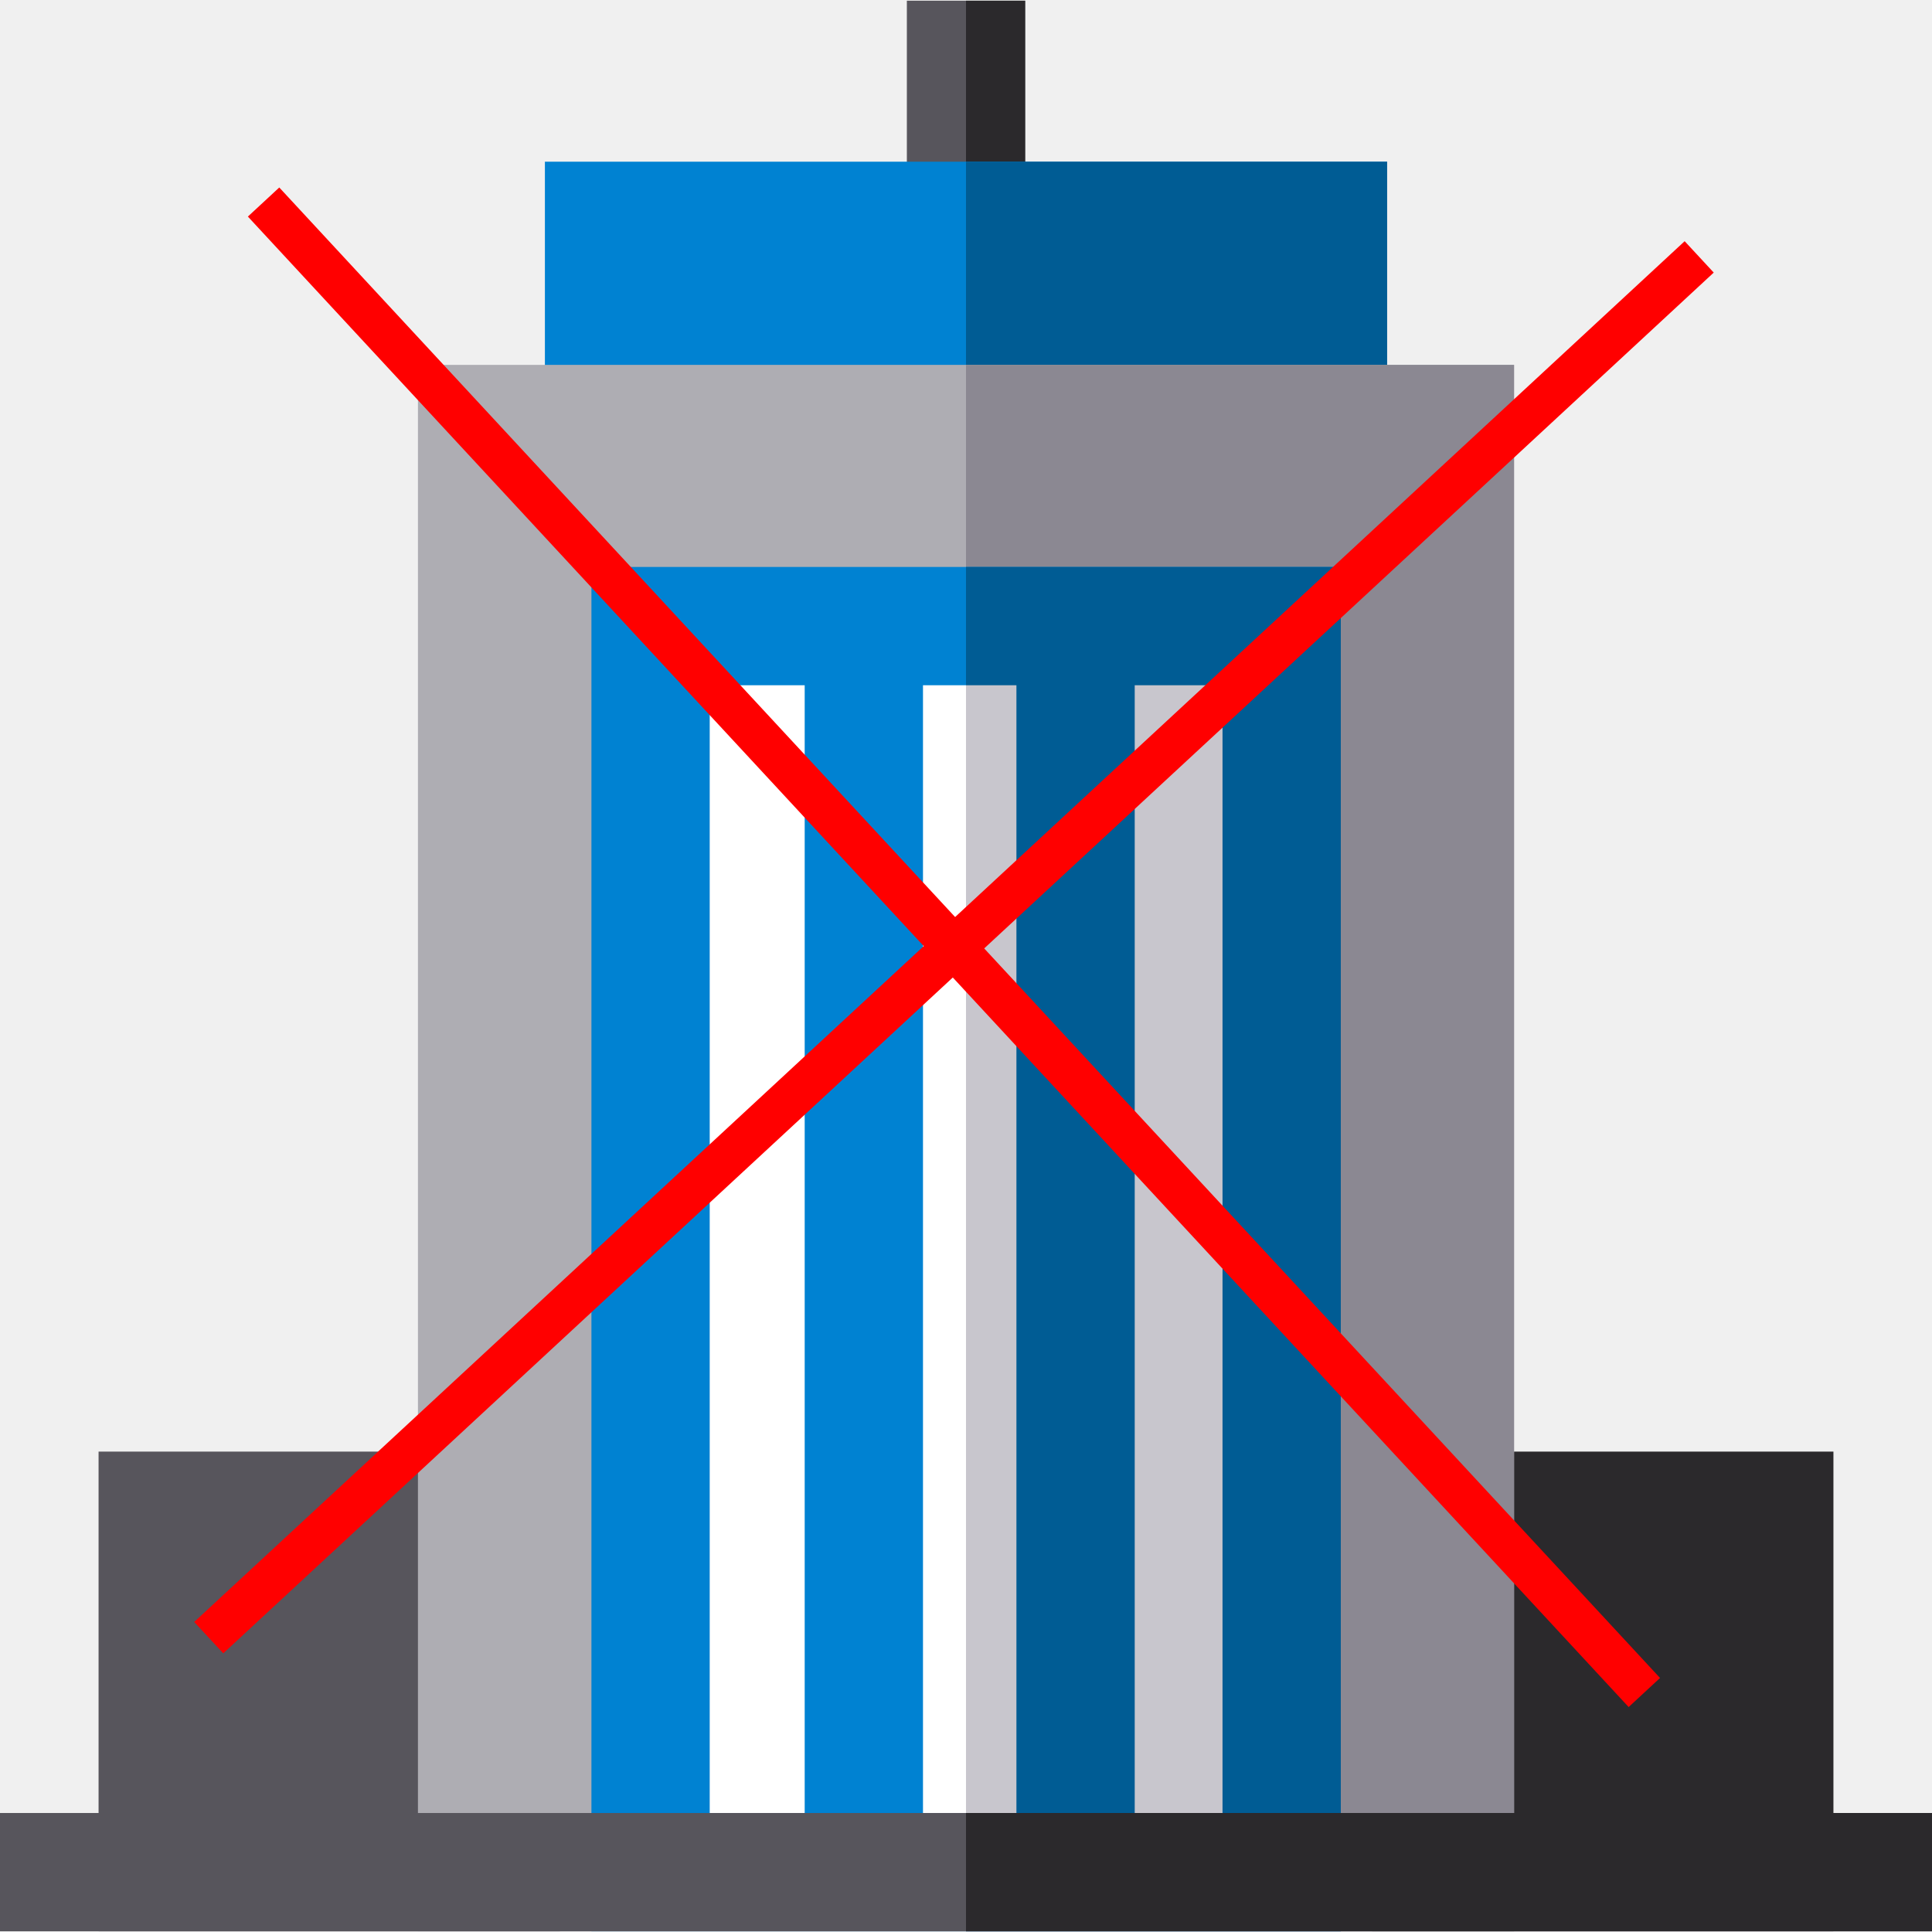
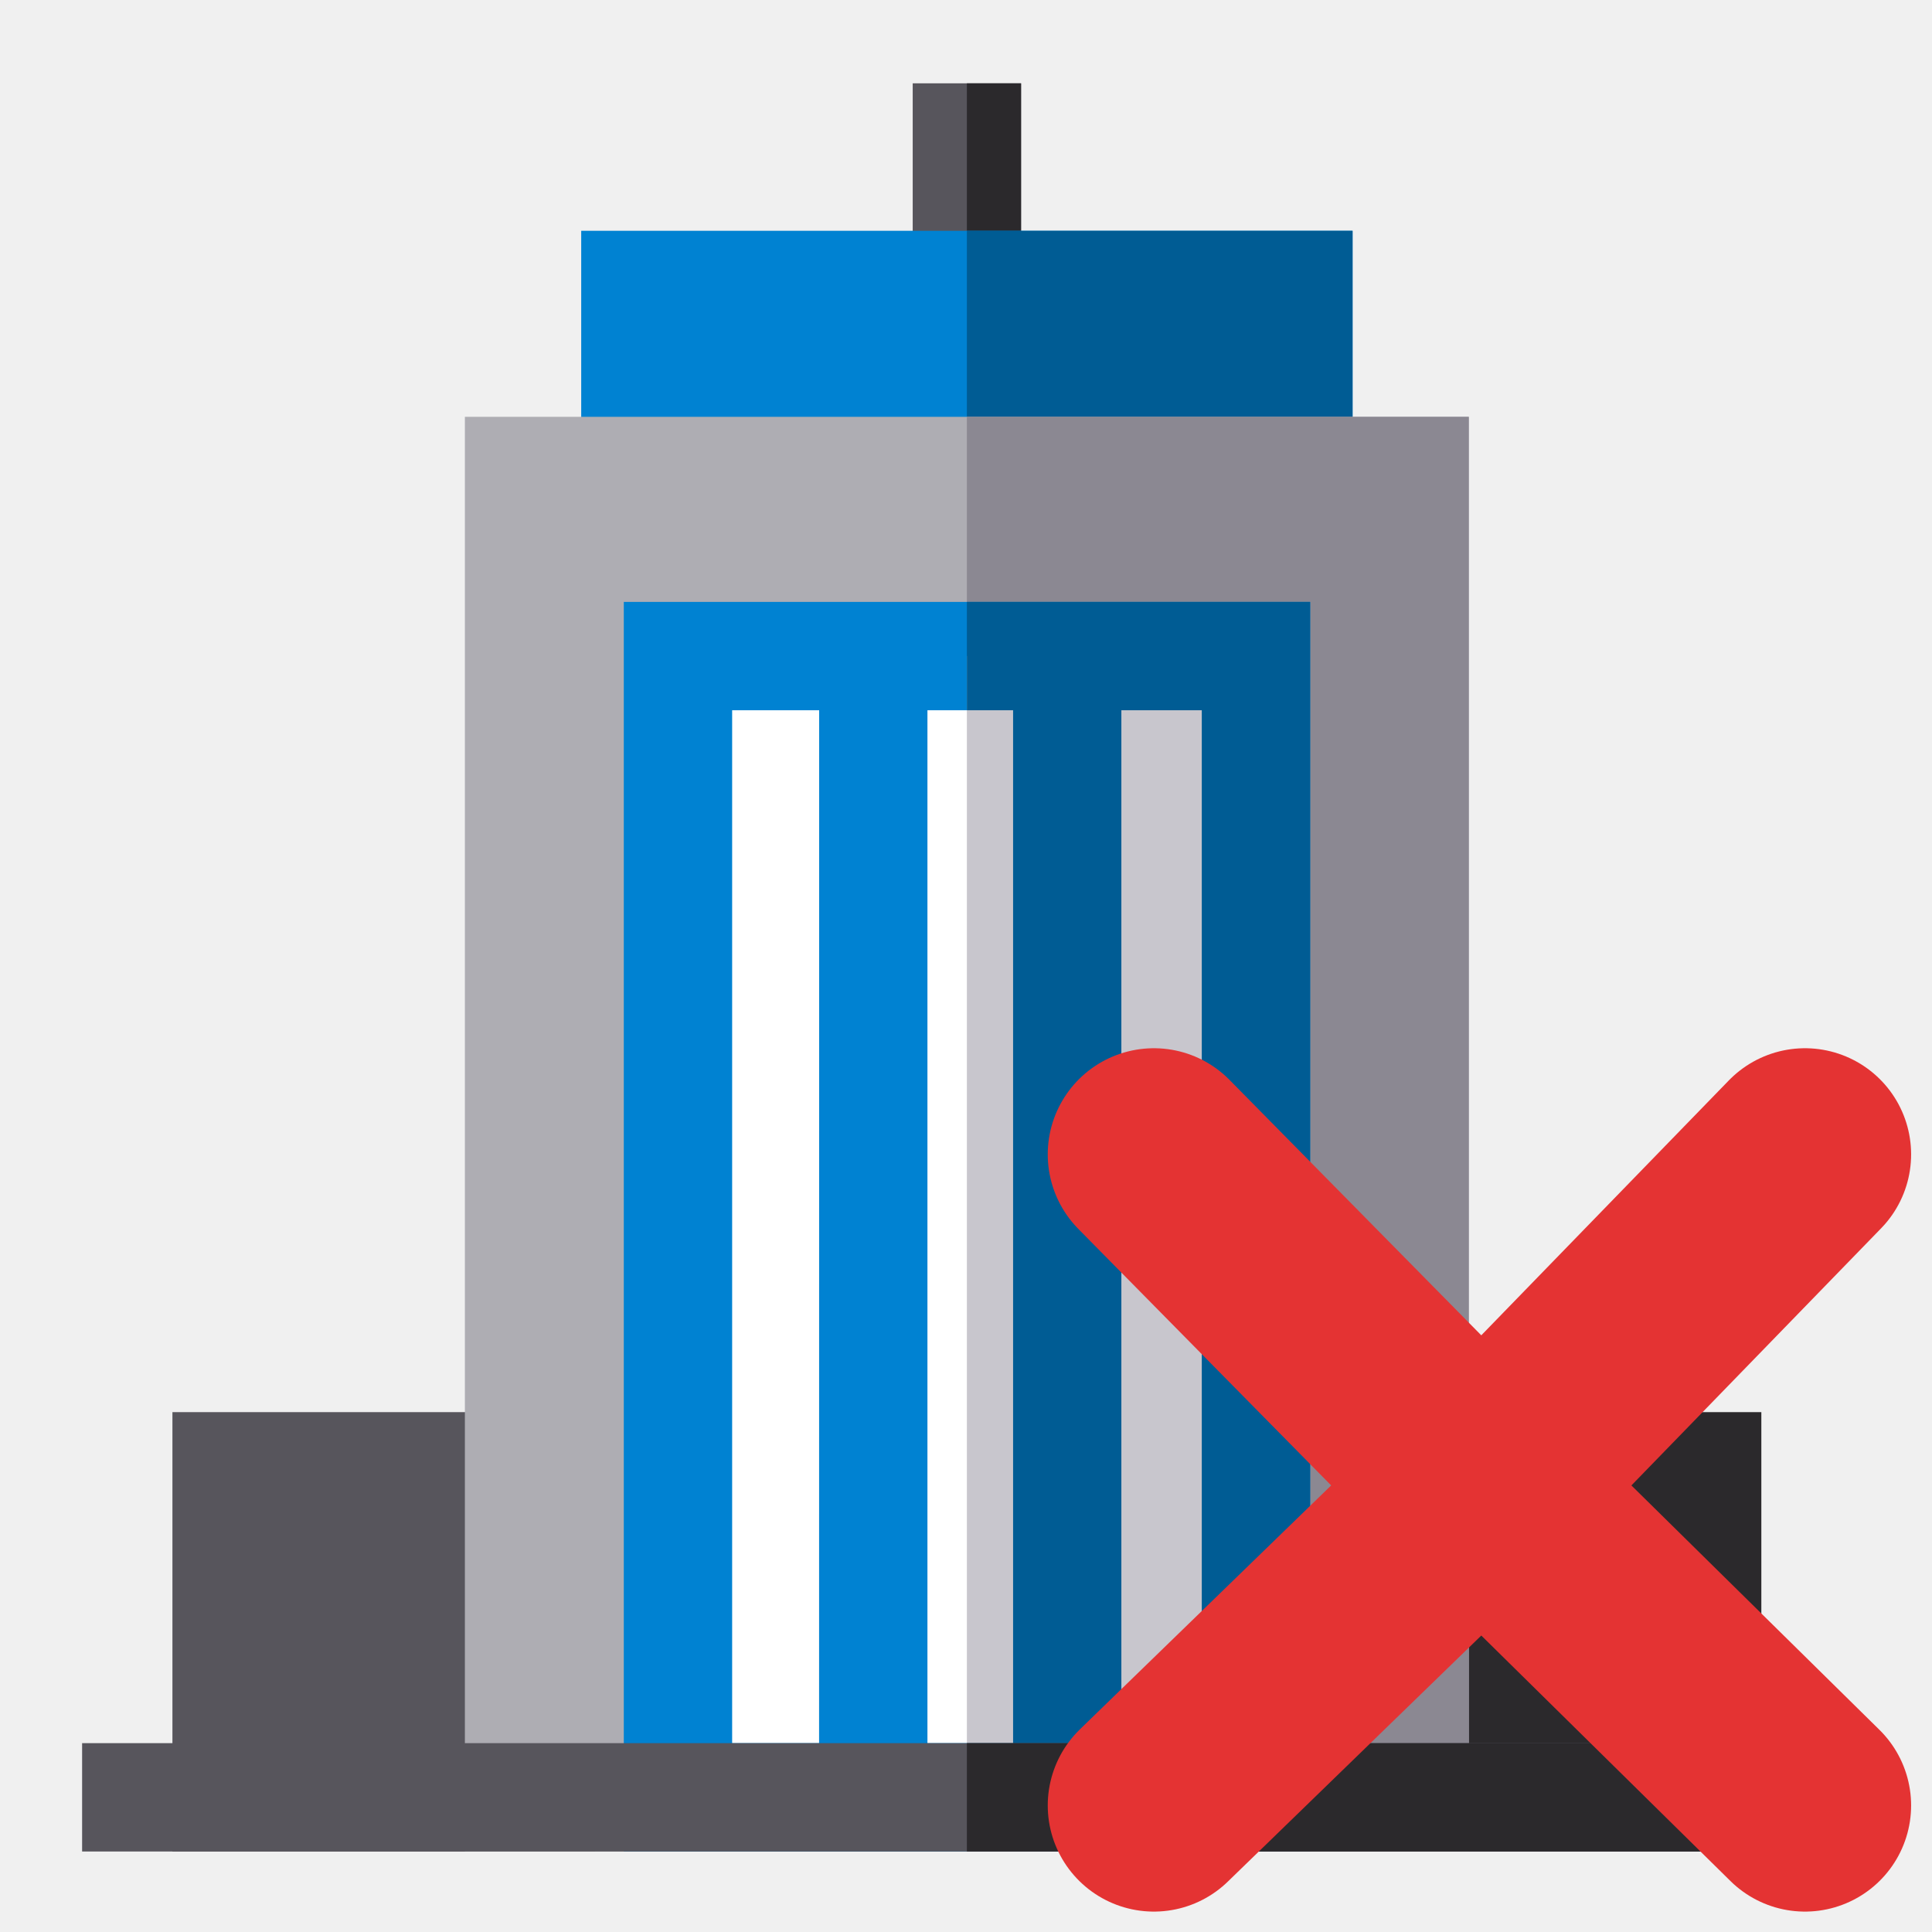
- <svg xmlns="http://www.w3.org/2000/svg" version="1.1" id="Layer_1" x="0px" y="0px" viewBox="0 0 512 512" style="enable-background:new 0 0 512 512;" xml:space="preserve">
-   <defs id="defs885" />
-   <rect x="26.122" y="384.69" style="fill:#57555C;" width="122.264" height="127.122" id="rect824" />
-   <rect x="363.614" y="384.69" style="fill:#2B292C;" width="122.264" height="127.122" id="rect826" />
-   <rect x="240.327" y="0.184" style="fill:#57555C;" width="31.347" height="58.342" id="rect828" />
-   <rect x="256" y="0.184" style="fill:#2B292C;" width="15.673" height="58.342" id="rect830" />
-   <rect x="144.405" y="42.851" style="fill:#0082D2;" width="223.19" height="85.191" id="rect832" />
-   <rect x="256" y="42.851" style="fill:#005C94;" width="111.595" height="85.191" id="rect834" />
-   <rect x="110.759" y="96.695" style="fill:#AEADB3;" width="290.482" height="415.117" id="rect836" />
-   <rect x="256" y="96.695" style="fill:#8B8892;" width="145.241" height="415.117" id="rect838" />
-   <rect x="172.408" y="165.919" style="fill:#FFFFFF;" width="167.246" height="330.219" id="rect840" />
-   <path style="fill:#0082D2;" d="M156.735,150.25v361.566h198.593V150.25H156.735z M213.253,480.469h-25.172V181.597h25.172V480.469z   M269.364,480.469H244.6V181.597h24.764V480.469z M323.981,480.469h-23.27V181.597h23.27V480.469z" id="path842" />
-   <rect x="256" y="165.919" style="fill:#C8C6CD;" width="83.655" height="330.219" id="rect844" />
-   <path style="fill:#005C94;" d="M256,150.25v31.347h13.364v298.872H256v31.347h99.328V150.25H256z M323.981,480.469h-23.27V181.597  h23.27V480.469z" id="path846" />
-   <rect y="480.465" style="fill:#57555C;" width="512" height="31.347" id="rect848" />
-   <rect x="256" y="480.465" style="fill:#2B292C;" width="256" height="31.347" id="rect850" />
-   <g id="g852">
- </g>
-   <g id="g854">
- </g>
-   <g id="g856">
- </g>
-   <g id="g858">
- </g>
-   <g id="g860">
- </g>
-   <g id="g862">
- </g>
-   <g id="g864">
- </g>
-   <g id="g866">
- </g>
-   <g id="g868">
- </g>
-   <g id="g870">
- </g>
-   <g id="g872">
- </g>
-   <g id="g874">
- </g>
-   <g id="g876">
- </g>
-   <g id="g878">
- </g>
-   <g id="g880">
- </g>
-   <path style="fill:none;stroke:#ff0000;stroke-width:11.339;stroke-linecap:butt;stroke-linejoin:miter;stroke-opacity:1;stroke-miterlimit:4;stroke-dasharray:none" d="M 450.305,68.078 55.313,433.994" id="path1065" />
-   <path style="fill:none;stroke:#ff0000;stroke-width:11.339;stroke-linecap:butt;stroke-linejoin:miter;stroke-miterlimit:4;stroke-dasharray:none;stroke-opacity:1" d="M 69.85,53.54 435.767,448.532" id="path1065-7" />
+ <svg xmlns="http://www.w3.org/2000/svg" version="1.1" id="Layer_1" x="0px" y="0px" viewBox="0 0 24 24" xml:space="preserve" width="24" height="24">
+   <defs id="defs959" />
+   <rect x="2.142" y="17.542" style="fill:#57555c;stroke-width:0.043" width="5.249" height="5.458" id="rect898" />
+   <rect x="16.631" y="17.542" style="fill:#2b292c;stroke-width:0.043" width="5.249" height="5.458" id="rect900" />
+   <rect x="11.338" y="1.035" style="fill:#57555c;stroke-width:0.043" width="1.346" height="2.505" id="rect902" />
+   <rect x="12.011" y="1.035" style="fill:#2b292c;stroke-width:0.043" width="0.673" height="2.505" id="rect904" />
+   <rect x="7.22" y="2.867" style="fill:#0082d2;stroke-width:0.043" width="9.582" height="3.657" id="rect906" />
+   <rect x="12.011" y="2.867" style="fill:#005c94;stroke-width:0.043" width="4.791" height="3.657" id="rect908" />
+   <rect x="5.775" y="5.178" style="fill:#aeadb3;stroke-width:0.043" width="12.471" height="17.822" id="rect910" />
+   <rect x="12.011" y="5.178" style="fill:#8b8892;stroke-width:0.043" width="6.235" height="17.822" id="rect912" />
+   <rect x="8.422" y="8.15" style="fill:#ffffff;stroke-width:0.043" width="7.18" height="14.177" id="rect914" />
+   <path style="fill:#0082d2;stroke-width:0.043" d="M 7.749,7.477 V 23 H 16.275 V 7.477 Z M 10.175,21.654 H 9.095 V 8.823 h 1.081 z m 2.409,0 H 11.521 V 8.823 h 1.063 z m 2.345,0 H 13.93 V 8.823 h 0.999 z" id="path916" />
+   <rect x="12.011" y="8.15" style="fill:#c8c6cd;stroke-width:0.043" width="3.591" height="14.177" id="rect918" />
+   <path style="fill:#005c94;stroke-width:0.043" d="m 12.011,7.477 v 1.346 h 0.574 V 21.654 h -0.574 v 1.346 H 16.275 V 7.477 Z M 14.929,21.654 H 13.93 V 8.823 h 0.999 z" id="path920" />
+   <rect y="21.654" style="fill:#57555c;stroke-width:0.043" width="21.981" height="1.346" id="rect922" x="1.02" />
+   <rect x="12.011" y="21.654" style="fill:#2b292c;stroke-width:0.043" width="10.991" height="1.346" id="rect924" />
+   <path style="fill:#e43333;fill-opacity:1;stroke:#e43333;stroke-width:2.637;stroke-linecap:butt;stroke-linejoin:round;stroke-miterlimit:4;stroke-dasharray:none;stroke-opacity:1" d="m 18.408,18.473 -4.074,3.955 4.074,-3.955 -4.074,-4.133 4.074,4.133 4.014,-4.133 -4.014,4.133 4.014,3.955 -4.014,-3.955" />
</svg>
